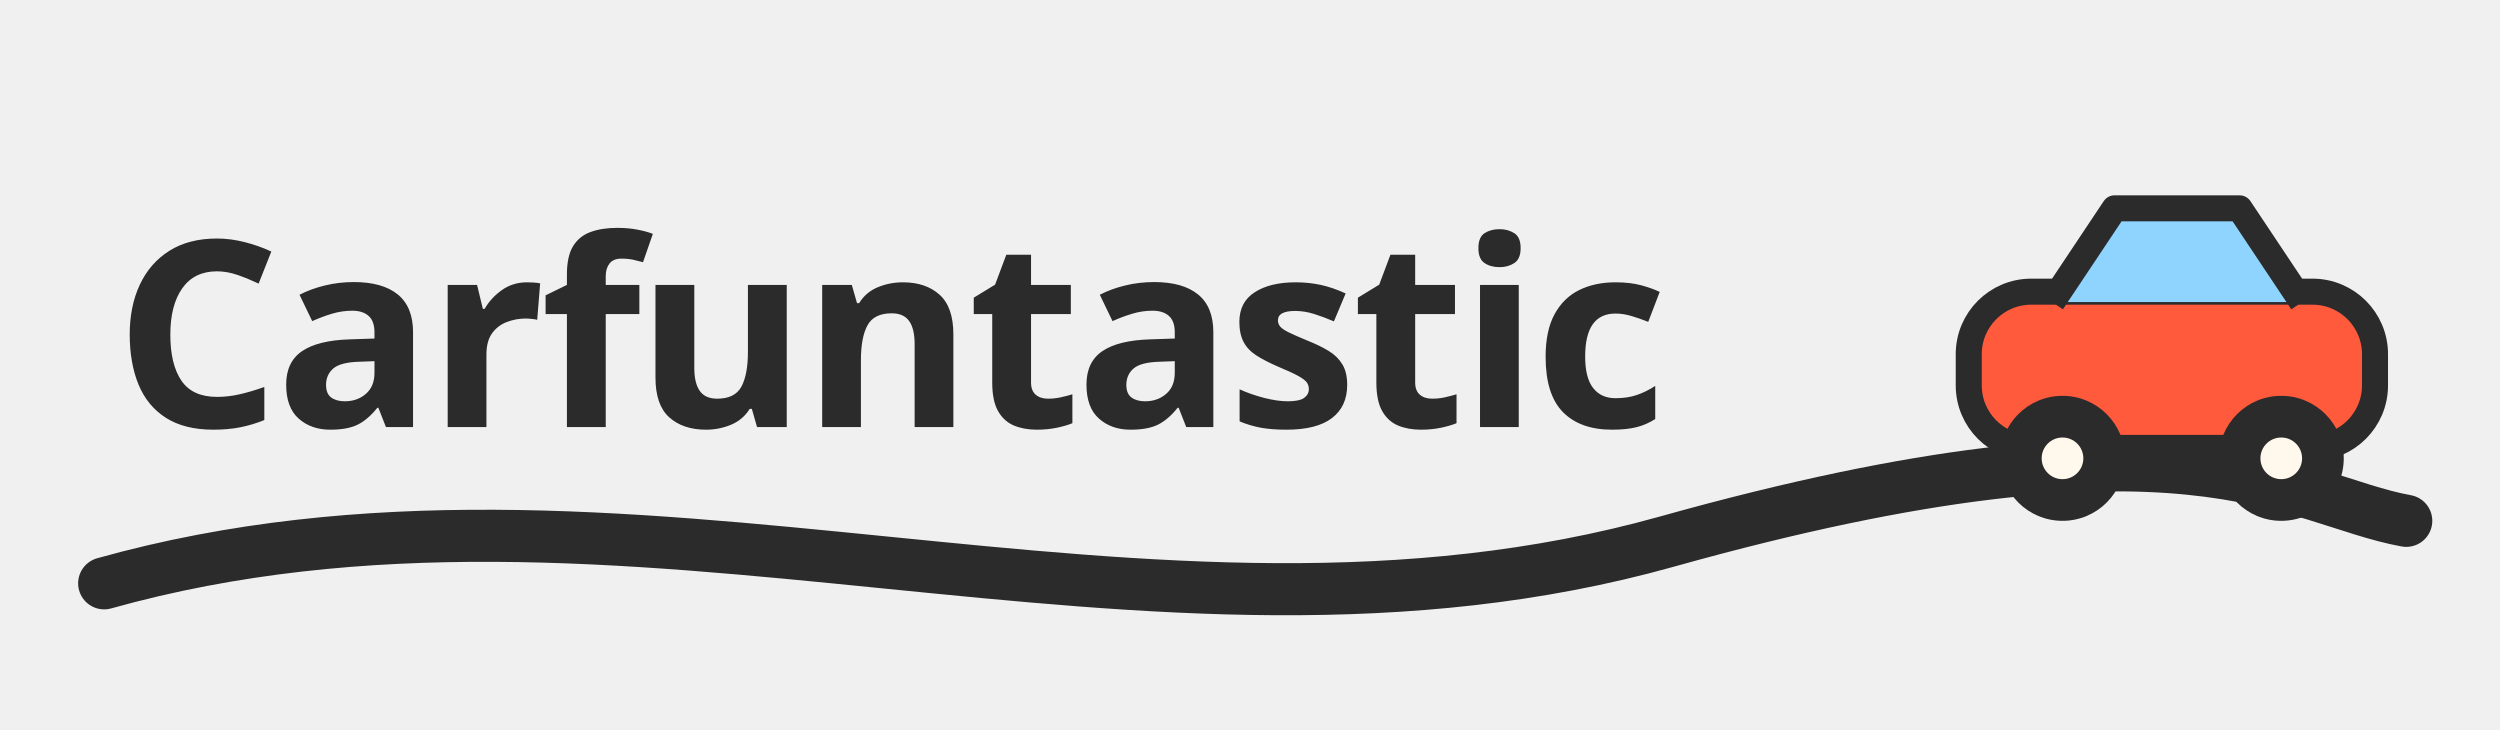
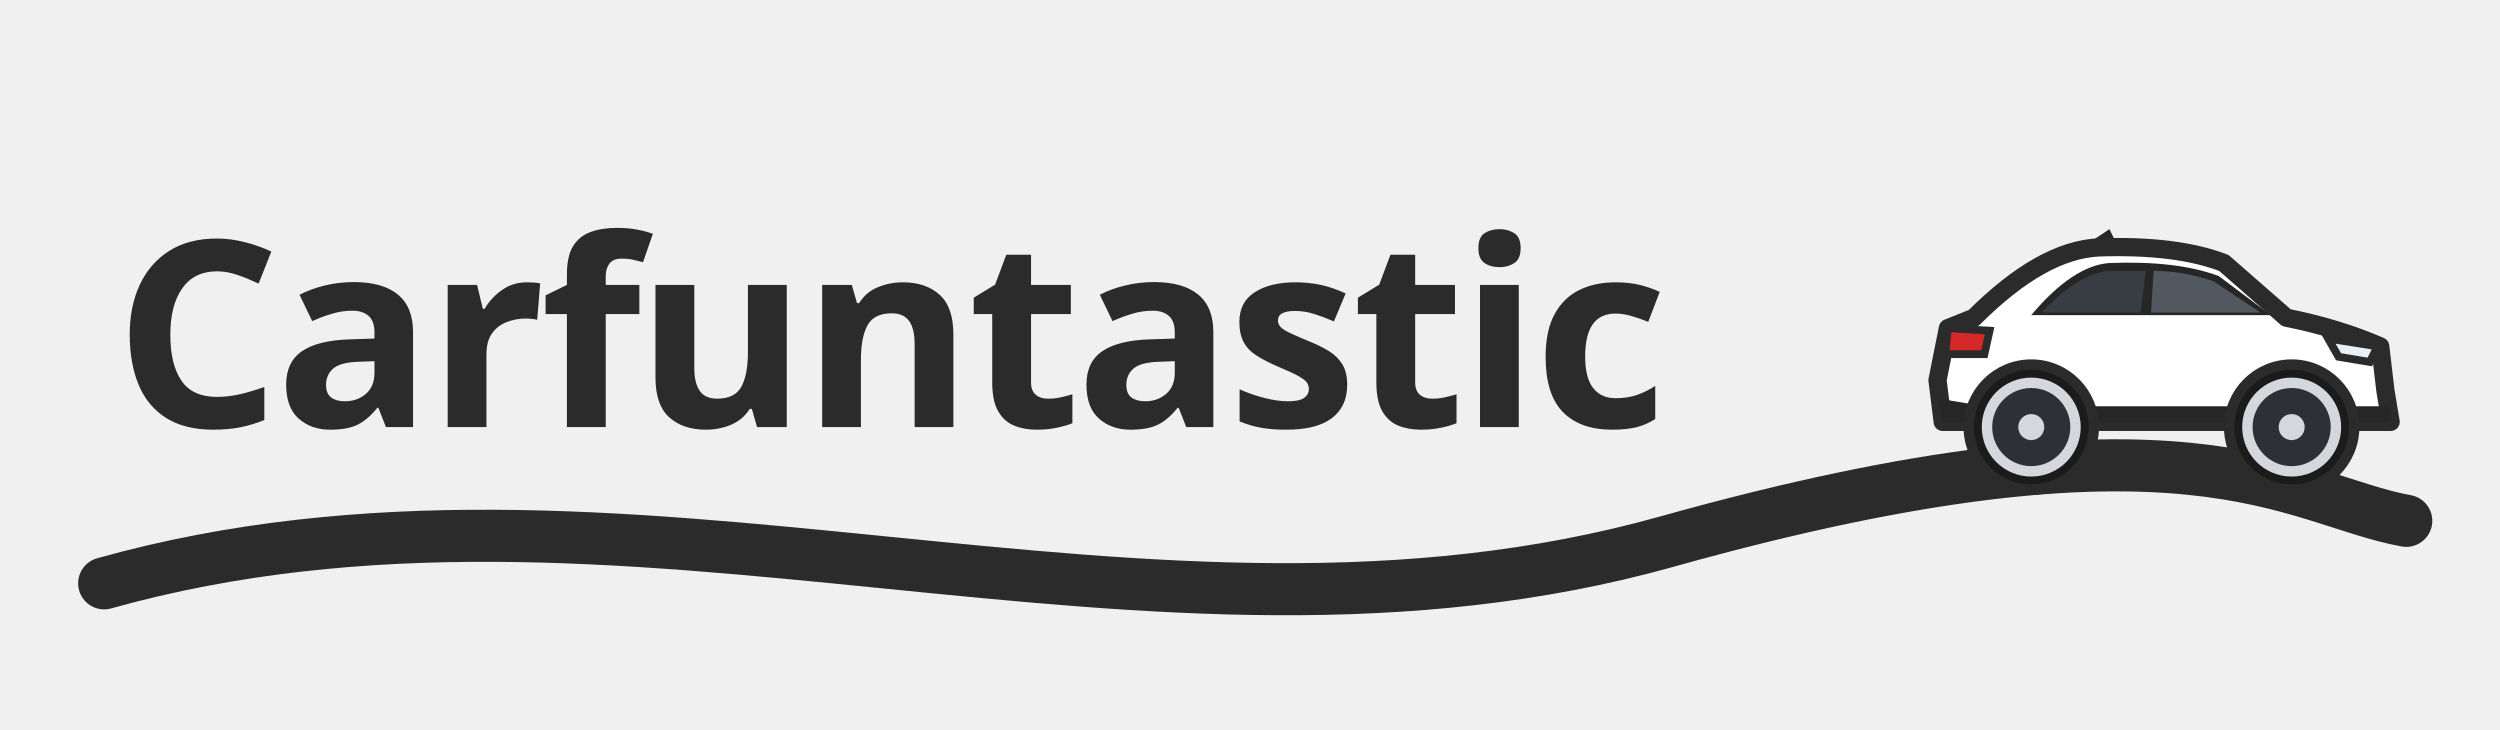
<svg xmlns="http://www.w3.org/2000/svg" viewBox="0 0 480 140" role="img" aria-label="Carfuntastic">
  <path d="M20 112 C 120 84, 220 132, 320 104 S 440 96, 462 100" stroke="#2b2b2b" stroke-width="10" fill="none" stroke-linecap="round" />
-   <g transform="translate(378 34)">
-     <rect x="0" y="22" width="78" height="30" rx="12" fill="#ff5a3c" stroke="#2b2b2b" stroke-width="5" />
-     <path d="M16 24 L28 6 H52 L64 24" fill="#8fd3ff" stroke="#2b2b2b" stroke-width="5" stroke-linejoin="round" />
-     <circle cx="18" cy="54" r="12" fill="#2b2b2b" />
-     <circle cx="60" cy="54" r="12" fill="#2b2b2b" />
-     <circle cx="18" cy="54" r="4" fill="#fff8ec" />
-     <circle cx="60" cy="54" r="4" fill="#fff8ec" />
+   <g transform="translate(415 70)">
+     <polygon points="-16,-22 -10,-26 -8,-22" fill="#262626" />
+     <path d="M-42,11 L-43,3 L-41,-7 L-36,-9 Q-23,-22 -12,-22.5 Q3,-23 12,-19.5 L24,-9 Q34,-7 42,-3.5 L43,5 L44,11 Z" fill="#ffffff" stroke="#2b2b2b" stroke-width="3.5" stroke-linejoin="round" />
+     <path d="M-42,11 L-43,6.5 L-34,8 L36,8 L44,8 L44,11 Z" fill="#262626" />
+     <path d="M-25,-9.5 Q-17,-19 -10,-19.5 Q3,-20 11,-17 L21,-9.5 Z" fill="#262626" />
+     <path d="M-23,-10 Q-16,-17.5 -10,-18 L-3,-18 L-4,-10 Z" fill="#383d44" />
+     <path d="M-1.5,-18 Q4,-18 10,-16 L19,-10 L-2,-10 Z" fill="#525860" />
+     <polygon points="-41,-7 -33,-6.5 -34,-2 -41.5,-2" fill="#d62828" stroke="#2b2b2b" stroke-width="1.5" />
+     <polygon points="32,-5 41.5,-3.5 40,-0.5 34,-1.5" fill="#e8f1f8" stroke="#2b2b2b" stroke-width="1.5" />
+     <circle cx="-25" cy="12" r="12" fill="#1b1b1b" stroke="#2b2b2b" stroke-width="2" />
+     <circle cx="-25" cy="12" r="8.5" fill="#2d3136" stroke="#d4d8dd" stroke-width="2" />
+     <circle cx="-25" cy="12" r="2.5" fill="#d4d8dd" />
+     <circle cx="25" cy="12" r="12" fill="#1b1b1b" stroke="#2b2b2b" stroke-width="2" />
+     <circle cx="25" cy="12" r="8.5" fill="#2d3136" stroke="#d4d8dd" stroke-width="2" />
+     <circle cx="25" cy="12" r="2.5" fill="#d4d8dd" />
  </g>
  <text x="22" y="82" font-family="'Trebuchet MS', 'Segoe UI', system-ui, sans-serif" font-size="50" font-weight="800" fill="#2b2b2b" letter-spacing="-1" textLength="340" lengthAdjust="spacingAndGlyphs">Carfuntastic</text>
</svg>
